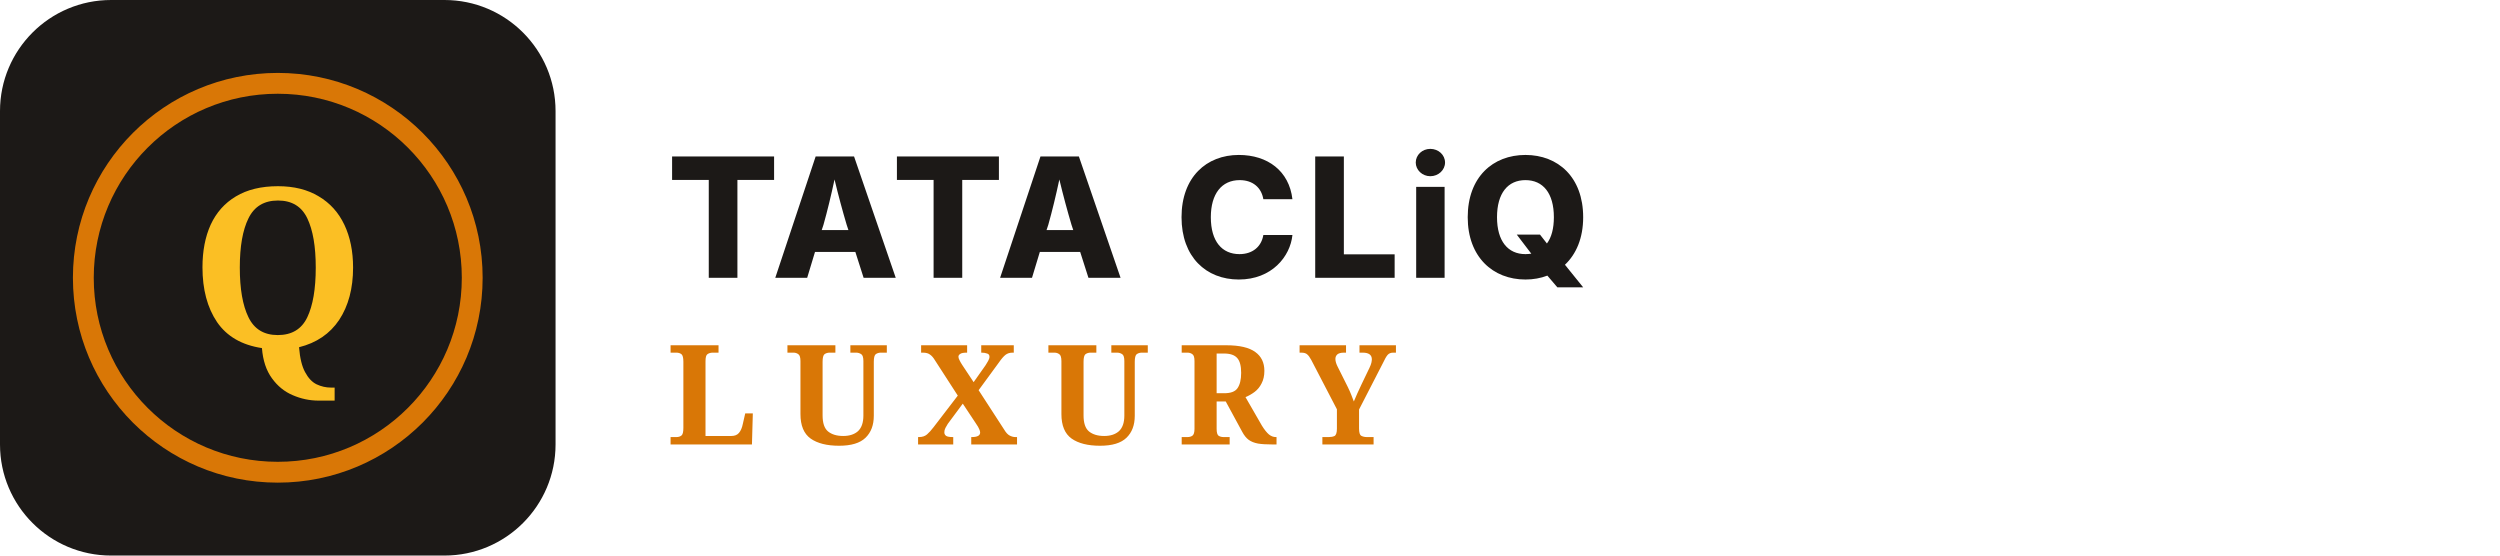
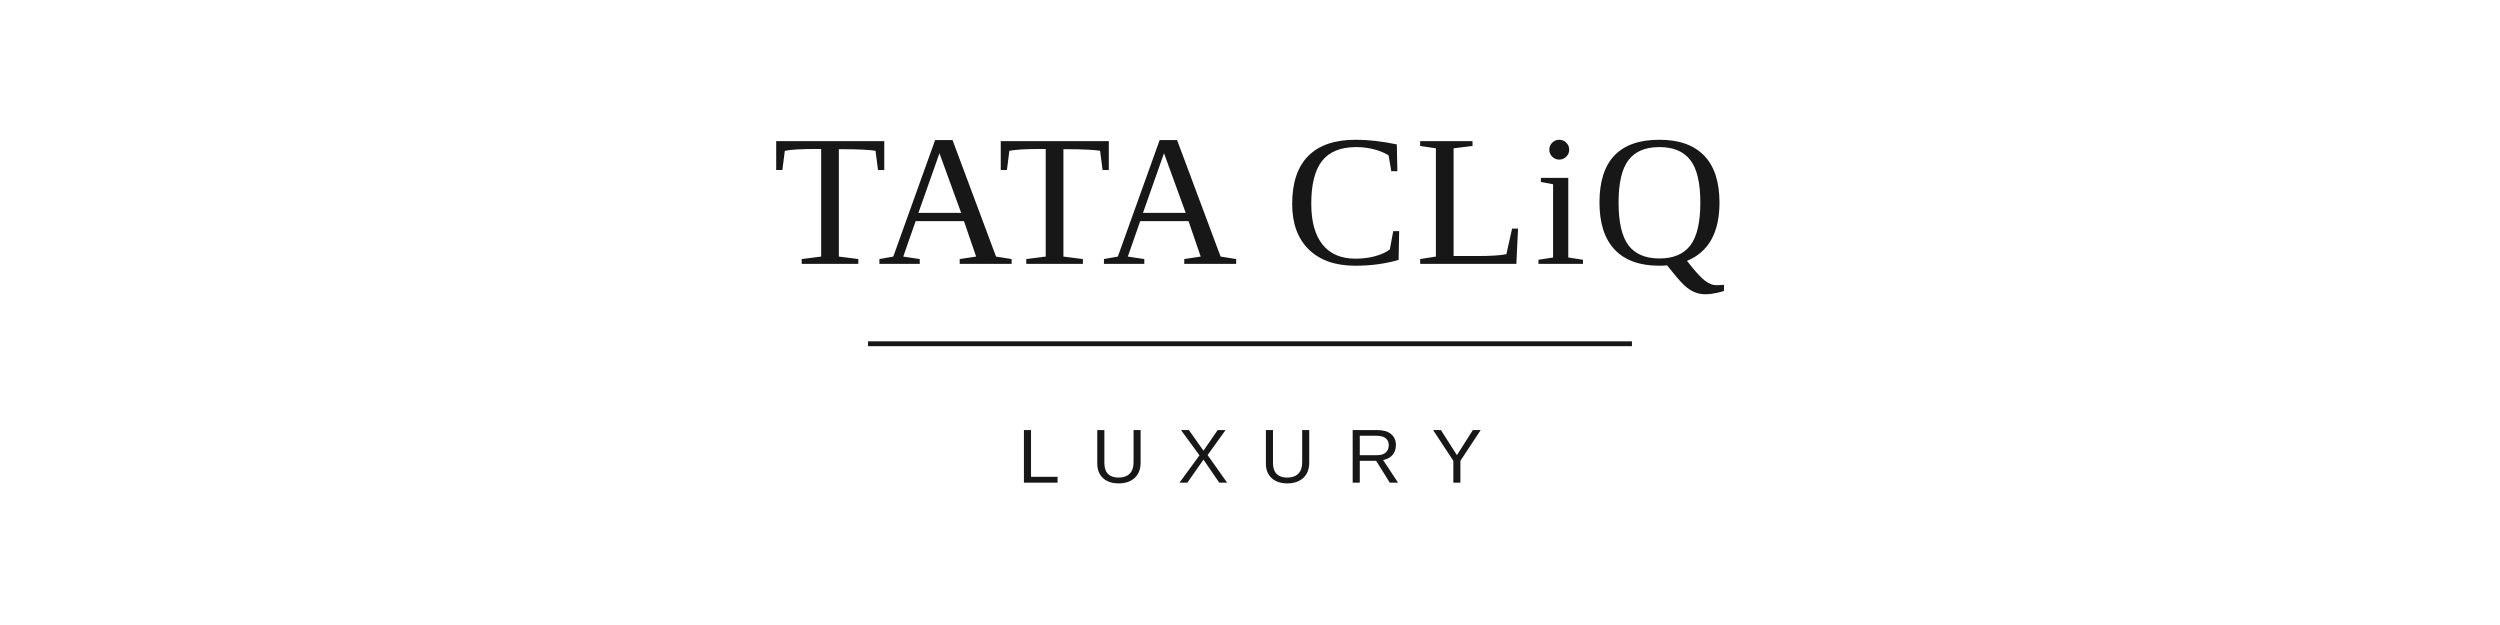
- <svg xmlns="http://www.w3.org/2000/svg" viewBox="0 0 180 40" fill="none">
-   <rect width="40" height="40" rx="8" fill="#1C1917" />
-   <circle cx="20" cy="20" r="14" stroke="#D97706" stroke-width="1.5" fill="none" />
-   <text x="20" y="25" text-anchor="middle" fill="#FBBF24" font-family="Georgia, serif" font-weight="900" font-size="16">Q</text>
-   <text x="48" y="20" fill="#1C1917" font-family="system-ui, -apple-system, sans-serif" font-weight="800" font-size="12" letter-spacing="0.5">TATA CLiQ</text>
-   <text x="48" y="32" fill="#D97706" font-family="Georgia, serif" font-weight="bold" font-size="10" letter-spacing="2">LUXURY</text>
+ <svg xmlns="http://www.w3.org/2000/svg" width="720" height="180" viewBox="0 0 720 180" role="img" aria-labelledby="title desc">
+   <rect width="720" height="180" fill="none" />
+   <g fill="#171717" text-anchor="middle">
+     <text x="360" y="76" font-family="Georgia, 'Times New Roman', serif" font-size="54" letter-spacing="1.5">TATA CLiQ</text>
+     <path d="M250 99 H470" fill="none" stroke="#171717" stroke-width="1.4" />
+     <text x="360" y="139" font-family="Arial, Helvetica, sans-serif" font-size="22" letter-spacing="9">LUXURY</text>
+   </g>
</svg>
